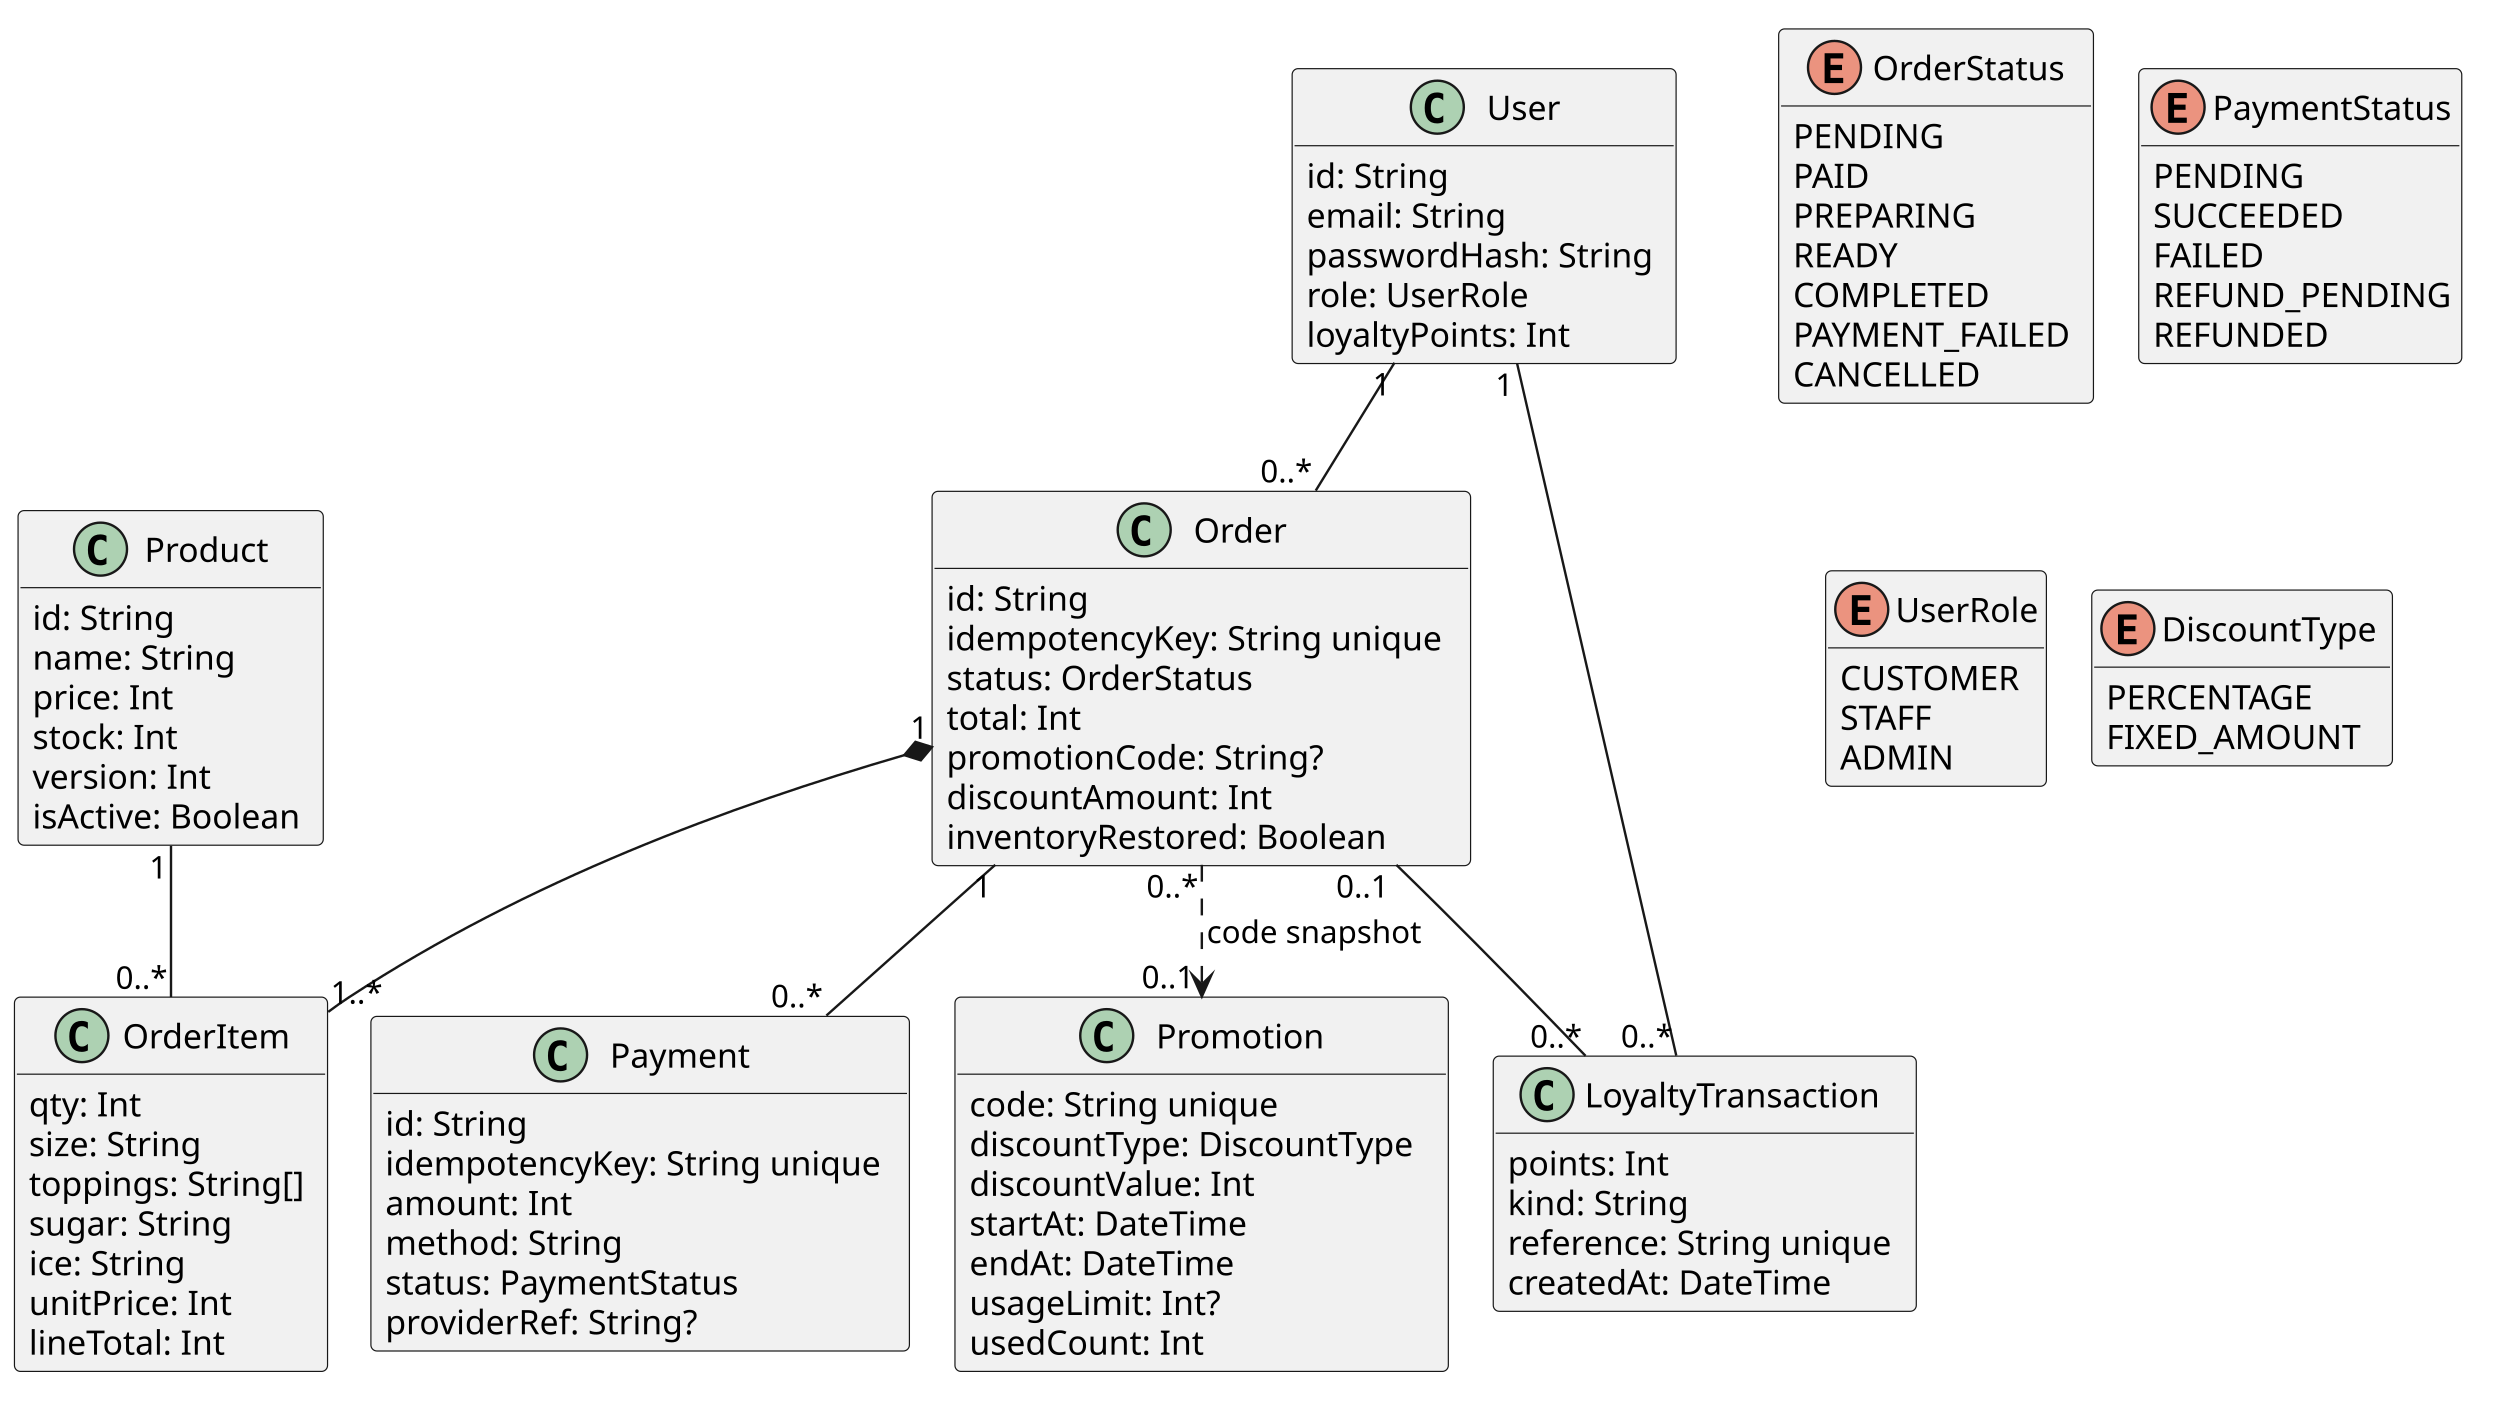
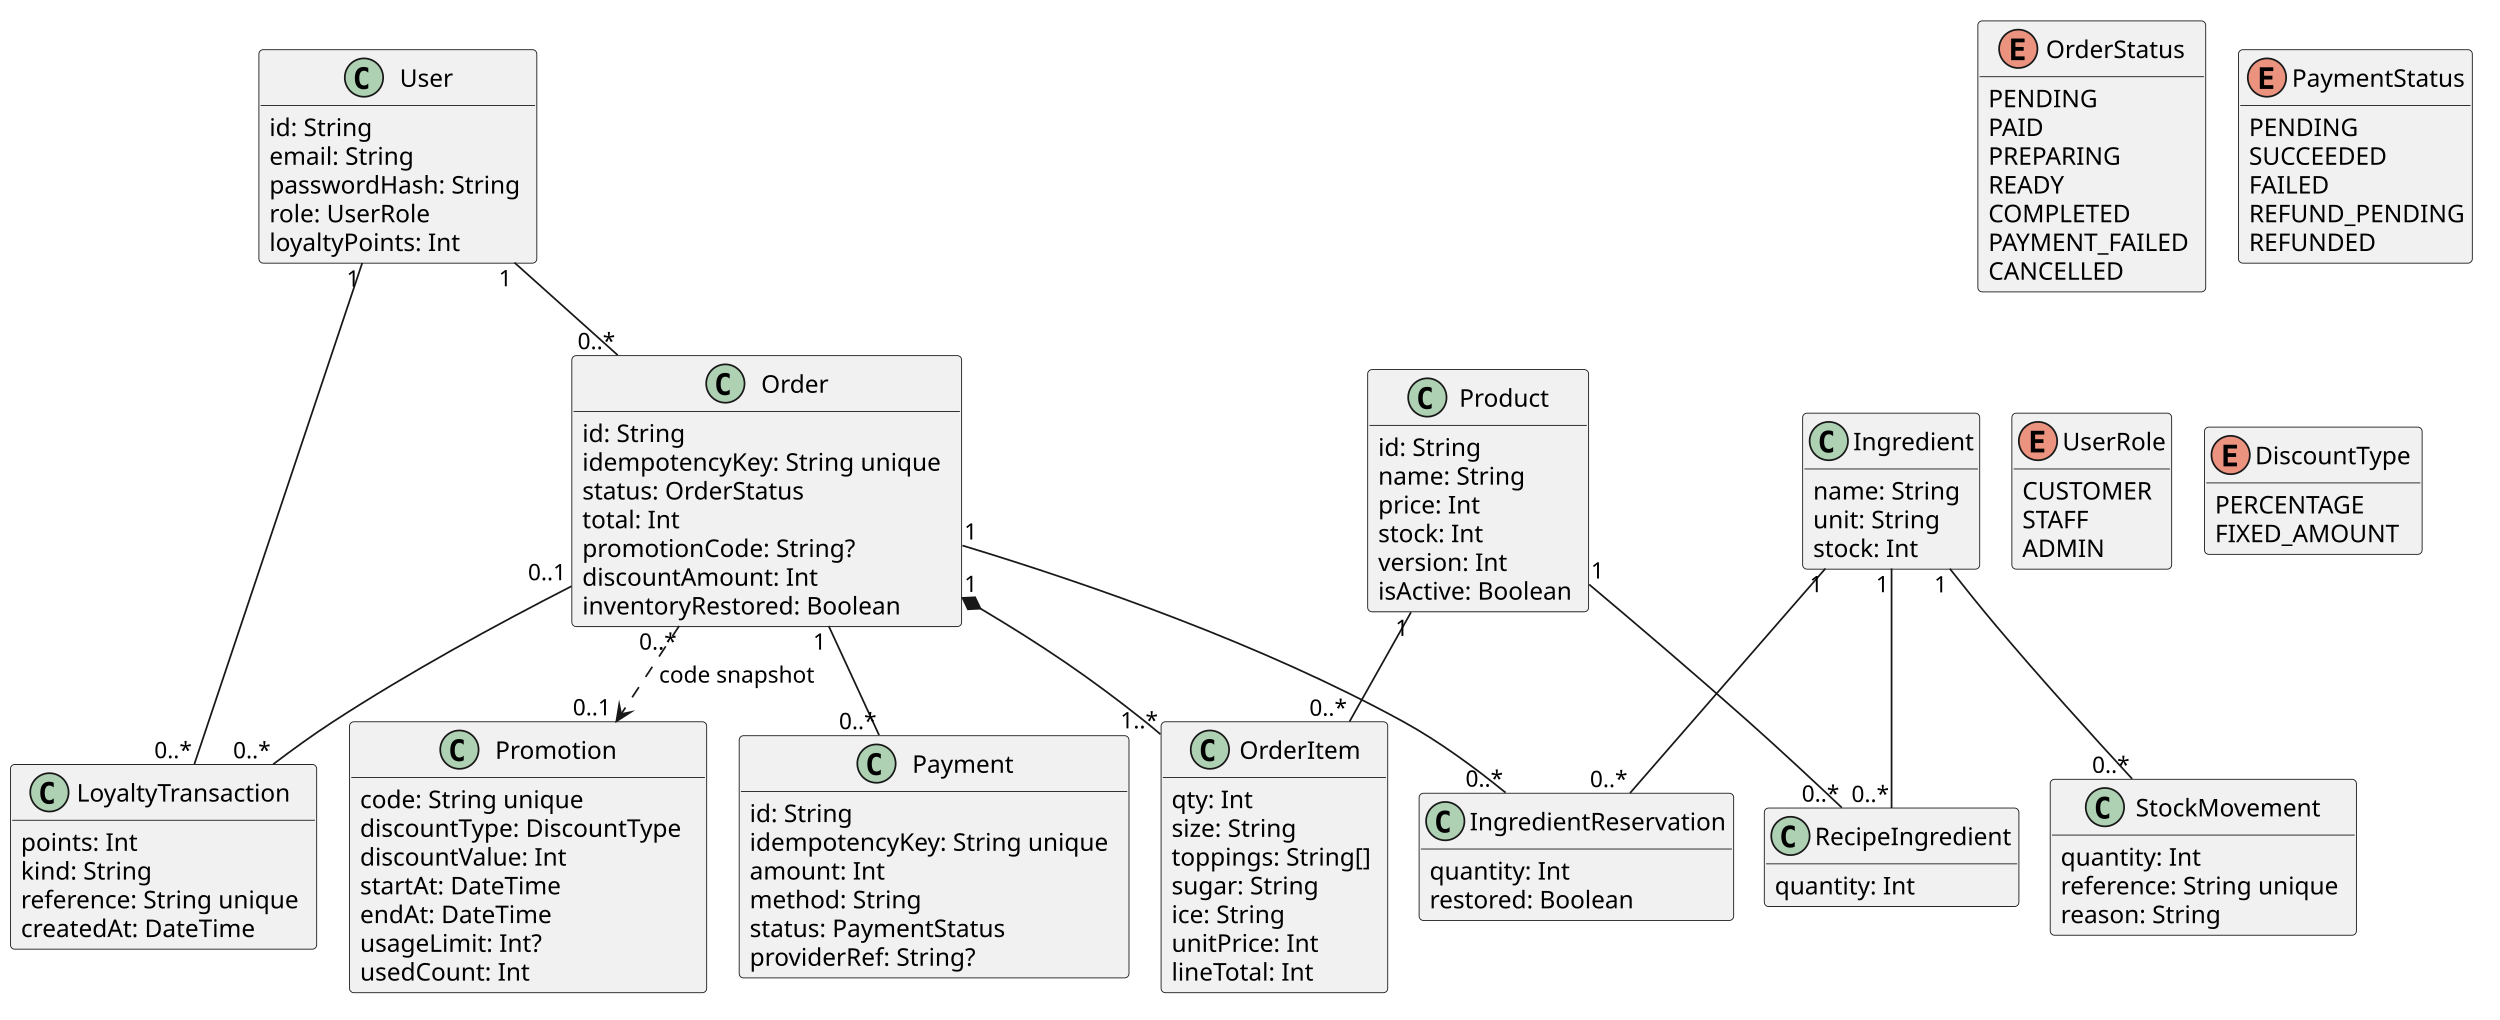
- <svg xmlns="http://www.w3.org/2000/svg" version="1.1" data-diagram-type="CLASS" style="width:1038px;height:585px;background:#FFFFFF;" width="1038px" height="585px" viewBox="0 0 1038 585" zoomAndPan="magnify" preserveAspectRatio="none" contentStyleType="text/css">
+ <svg xmlns="http://www.w3.org/2000/svg" version="1.1" data-diagram-type="CLASS" style="width:1434px;height:585px;background:#FFFFFF;" width="1434px" height="585px" viewBox="0 0 1434 585" zoomAndPan="magnify" preserveAspectRatio="none" contentStyleType="text/css">
  <defs />
  <g font-family="sans-serif" lengthAdjust="spacing">
    <g class="entity" data-qualified-name="User" id="ent0001" data-source-line="5">
-       <rect x="536.5" y="28.5" width="159.417" height="122.441" fill="#F1F1F1" style="stroke:#181818;stroke-width:0.5;" rx="2.5" ry="2.5" />
-       <ellipse cx="596.776" cy="44.5" rx="11" ry="11" fill="#ADD1B2" style="stroke:#181818;stroke-width:1;" />
-       <path d="M599.249,50.643 Q598.668,50.942 598.029,51.091 Q597.39,51.241 596.684,51.241 Q594.177,51.241 592.857,49.589 Q591.538,47.937 591.538,44.816 Q591.538,41.687 592.857,40.035 Q594.177,38.383 596.684,38.383 Q597.39,38.383 598.037,38.532 Q598.685,38.682 599.249,38.98 L599.249,41.703 Q598.618,41.122 598.025,40.852 Q597.431,40.583 596.8,40.583 Q595.456,40.583 594.771,41.649 Q594.086,42.716 594.086,44.816 Q594.086,46.908 594.771,47.974 Q595.456,49.041 596.8,49.041 Q597.431,49.041 598.025,48.771 Q598.618,48.501 599.249,47.92 Z " fill="#000" />
-       <text x="617.276" y="49.791" fill="#000" font-size="14" textLength="30.365">User</text>
-       <line x1="537.5" y1="60.5" x2="694.917" y2="60.5" style="stroke:#181818;stroke-width:0.5;" />
-       <text x="542.5" y="78.035" fill="#000" font-size="14" textLength="61.688">id: String</text>
-       <text x="542.5" y="94.523" fill="#000" font-size="14" textLength="85.524">email: String</text>
-       <text x="542.5" y="111.012" fill="#000" font-size="14" textLength="147.417">passwordHash: String</text>
-       <text x="542.5" y="127.5" fill="#000" font-size="14" textLength="94.698">role: UserRole</text>
-       <text x="542.5" y="143.988" fill="#000" font-size="14" textLength="112.554">loyaltyPoints: Int</text>
+       <rect x="148.5" y="28.5" width="159.417" height="122.441" fill="#F1F1F1" style="stroke:#181818;stroke-width:0.5;" rx="2.5" ry="2.5" />
+       <ellipse cx="208.776" cy="44.5" rx="11" ry="11" fill="#ADD1B2" style="stroke:#181818;stroke-width:1;" />
+       <path d="M211.249,50.643 Q210.668,50.942 210.029,51.091 Q209.39,51.241 208.684,51.241 Q206.177,51.241 204.857,49.589 Q203.538,47.937 203.538,44.816 Q203.538,41.687 204.857,40.035 Q206.177,38.383 208.684,38.383 Q209.39,38.383 210.037,38.532 Q210.685,38.682 211.249,38.98 L211.249,41.703 Q210.618,41.122 210.025,40.852 Q209.431,40.583 208.8,40.583 Q207.456,40.583 206.771,41.649 Q206.086,42.716 206.086,44.816 Q206.086,46.908 206.771,47.974 Q207.456,49.041 208.8,49.041 Q209.431,49.041 210.025,48.771 Q210.618,48.501 211.249,47.92 Z " fill="#000" />
+       <text x="229.276" y="49.791" fill="#000" font-size="14" textLength="30.365">User</text>
+       <line x1="149.5" y1="60.5" x2="306.917" y2="60.5" style="stroke:#181818;stroke-width:0.5;" />
+       <text x="154.5" y="78.035" fill="#000" font-size="14" textLength="61.688">id: String</text>
+       <text x="154.5" y="94.523" fill="#000" font-size="14" textLength="85.524">email: String</text>
+       <text x="154.5" y="111.012" fill="#000" font-size="14" textLength="147.417">passwordHash: String</text>
+       <text x="154.5" y="127.5" fill="#000" font-size="14" textLength="94.698">role: UserRole</text>
+       <text x="154.5" y="143.988" fill="#000" font-size="14" textLength="112.554">loyaltyPoints: Int</text>
    </g>
    <g class="entity" data-qualified-name="Product" id="ent0002" data-source-line="12">
-       <rect x="7.5" y="212" width="126.721" height="138.93" fill="#F1F1F1" style="stroke:#181818;stroke-width:0.5;" rx="2.5" ry="2.5" />
-       <ellipse cx="41.736" cy="228" rx="11" ry="11" fill="#ADD1B2" style="stroke:#181818;stroke-width:1;" />
-       <path d="M44.209,234.143 Q43.628,234.442 42.989,234.591 Q42.35,234.741 41.644,234.741 Q39.138,234.741 37.818,233.089 Q36.498,231.437 36.498,228.316 Q36.498,225.187 37.818,223.535 Q39.138,221.883 41.644,221.883 Q42.35,221.883 42.997,222.032 Q43.645,222.182 44.209,222.48 L44.209,225.203 Q43.578,224.622 42.985,224.352 Q42.391,224.083 41.761,224.083 Q40.416,224.083 39.731,225.149 Q39.046,226.216 39.046,228.316 Q39.046,230.408 39.731,231.474 Q40.416,232.541 41.761,232.541 Q42.391,232.541 42.985,232.271 Q43.578,232.001 44.209,231.42 Z " fill="#000" />
-       <text x="60.011" y="233.291" fill="#000" font-size="14" textLength="51.974">Product</text>
-       <line x1="8.5" y1="244" x2="133.221" y2="244" style="stroke:#181818;stroke-width:0.5;" />
-       <text x="13.5" y="261.535" fill="#000" font-size="14" textLength="61.688">id: String</text>
-       <text x="13.5" y="278.023" fill="#000" font-size="14" textLength="86.119">name: String</text>
-       <text x="13.5" y="294.512" fill="#000" font-size="14" textLength="60.375">price: Int</text>
-       <text x="13.5" y="311" fill="#000" font-size="14" textLength="63.144">stock: Int</text>
-       <text x="13.5" y="327.488" fill="#000" font-size="14" textLength="76.063">version: Int</text>
-       <text x="13.5" y="343.977" fill="#000" font-size="14" textLength="114.721">isActive: Boolean</text>
+       <rect x="784.5" y="212" width="126.721" height="138.93" fill="#F1F1F1" style="stroke:#181818;stroke-width:0.5;" rx="2.5" ry="2.5" />
+       <ellipse cx="818.736" cy="228" rx="11" ry="11" fill="#ADD1B2" style="stroke:#181818;stroke-width:1;" />
+       <path d="M821.209,234.143 Q820.628,234.442 819.989,234.591 Q819.35,234.741 818.644,234.741 Q816.138,234.741 814.818,233.089 Q813.498,231.437 813.498,228.316 Q813.498,225.187 814.818,223.535 Q816.138,221.883 818.644,221.883 Q819.35,221.883 819.997,222.032 Q820.645,222.182 821.209,222.48 L821.209,225.203 Q820.578,224.622 819.985,224.352 Q819.391,224.083 818.761,224.083 Q817.416,224.083 816.731,225.149 Q816.046,226.216 816.046,228.316 Q816.046,230.408 816.731,231.474 Q817.416,232.541 818.761,232.541 Q819.391,232.541 819.985,232.271 Q820.578,232.001 821.209,231.42 Z " fill="#000" />
+       <text x="837.011" y="233.291" fill="#000" font-size="14" textLength="51.974">Product</text>
+       <line x1="785.5" y1="244" x2="910.221" y2="244" style="stroke:#181818;stroke-width:0.5;" />
+       <text x="790.5" y="261.535" fill="#000" font-size="14" textLength="61.688">id: String</text>
+       <text x="790.5" y="278.023" fill="#000" font-size="14" textLength="86.119">name: String</text>
+       <text x="790.5" y="294.512" fill="#000" font-size="14" textLength="60.375">price: Int</text>
+       <text x="790.5" y="311" fill="#000" font-size="14" textLength="63.144">stock: Int</text>
+       <text x="790.5" y="327.488" fill="#000" font-size="14" textLength="76.063">version: Int</text>
+       <text x="790.5" y="343.977" fill="#000" font-size="14" textLength="114.721">isActive: Boolean</text>
    </g>
    <g class="entity" data-qualified-name="Order" id="ent0003" data-source-line="20">
-       <rect x="387" y="204" width="223.586" height="155.418" fill="#F1F1F1" style="stroke:#181818;stroke-width:0.5;" rx="2.5" ry="2.5" />
-       <ellipse cx="475.071" cy="220" rx="11" ry="11" fill="#ADD1B2" style="stroke:#181818;stroke-width:1;" />
-       <path d="M477.544,226.143 Q476.963,226.442 476.324,226.591 Q475.685,226.741 474.979,226.741 Q472.472,226.741 471.152,225.089 Q469.833,223.437 469.833,220.316 Q469.833,217.187 471.152,215.535 Q472.472,213.883 474.979,213.883 Q475.685,213.883 476.332,214.032 Q476.979,214.182 477.544,214.48 L477.544,217.203 Q476.913,216.622 476.32,216.352 Q475.726,216.083 475.095,216.083 Q473.75,216.083 473.066,217.149 Q472.381,218.216 472.381,220.316 Q472.381,222.408 473.066,223.474 Q473.75,224.541 475.095,224.541 Q475.726,224.541 476.32,224.271 Q476.913,224.001 477.544,223.42 Z " fill="#000" />
-       <text x="495.571" y="225.291" fill="#000" font-size="14" textLength="38.944">Order</text>
-       <line x1="388" y1="236" x2="609.586" y2="236" style="stroke:#181818;stroke-width:0.5;" />
-       <text x="393" y="253.535" fill="#000" font-size="14" textLength="61.688">id: String</text>
-       <text x="393" y="270.023" fill="#000" font-size="14" textLength="211.586">idempotencyKey: String unique</text>
-       <text x="393" y="286.512" fill="#000" font-size="14" textLength="130.539">status: OrderStatus</text>
-       <text x="393" y="303" fill="#000" font-size="14" textLength="57.668">total: Int</text>
-       <text x="393" y="319.488" fill="#000" font-size="14" textLength="161.014">promotionCode: String?</text>
-       <text x="393" y="335.977" fill="#000" font-size="14" textLength="139.139">discountAmount: Int</text>
-       <text x="393" y="352.465" fill="#000" font-size="14" textLength="185.691">inventoryRestored: Boolean</text>
+       <rect x="328" y="204" width="223.586" height="155.418" fill="#F1F1F1" style="stroke:#181818;stroke-width:0.5;" rx="2.5" ry="2.5" />
+       <ellipse cx="416.071" cy="220" rx="11" ry="11" fill="#ADD1B2" style="stroke:#181818;stroke-width:1;" />
+       <path d="M418.544,226.143 Q417.963,226.442 417.324,226.591 Q416.685,226.741 415.979,226.741 Q413.472,226.741 412.152,225.089 Q410.833,223.437 410.833,220.316 Q410.833,217.187 412.152,215.535 Q413.472,213.883 415.979,213.883 Q416.685,213.883 417.332,214.032 Q417.979,214.182 418.544,214.48 L418.544,217.203 Q417.913,216.622 417.32,216.352 Q416.726,216.083 416.095,216.083 Q414.75,216.083 414.066,217.149 Q413.381,218.216 413.381,220.316 Q413.381,222.408 414.066,223.474 Q414.75,224.541 416.095,224.541 Q416.726,224.541 417.32,224.271 Q417.913,224.001 418.544,223.42 Z " fill="#000" />
+       <text x="436.571" y="225.291" fill="#000" font-size="14" textLength="38.944">Order</text>
+       <line x1="329" y1="236" x2="550.586" y2="236" style="stroke:#181818;stroke-width:0.5;" />
+       <text x="334" y="253.535" fill="#000" font-size="14" textLength="61.688">id: String</text>
+       <text x="334" y="270.023" fill="#000" font-size="14" textLength="211.586">idempotencyKey: String unique</text>
+       <text x="334" y="286.512" fill="#000" font-size="14" textLength="130.539">status: OrderStatus</text>
+       <text x="334" y="303" fill="#000" font-size="14" textLength="57.668">total: Int</text>
+       <text x="334" y="319.488" fill="#000" font-size="14" textLength="161.014">promotionCode: String?</text>
+       <text x="334" y="335.977" fill="#000" font-size="14" textLength="139.139">discountAmount: Int</text>
+       <text x="334" y="352.465" fill="#000" font-size="14" textLength="185.691">inventoryRestored: Boolean</text>
    </g>
    <g class="entity" data-qualified-name="OrderItem" id="ent0004" data-source-line="29">
-       <rect x="6" y="414" width="129.995" height="155.418" fill="#F1F1F1" style="stroke:#181818;stroke-width:0.5;" rx="2.5" ry="2.5" />
-       <ellipse cx="34.01" cy="430" rx="11" ry="11" fill="#ADD1B2" style="stroke:#181818;stroke-width:1;" />
-       <path d="M36.483,436.143 Q35.902,436.442 35.263,436.591 Q34.624,436.741 33.918,436.741 Q31.411,436.741 30.092,435.089 Q28.772,433.437 28.772,430.316 Q28.772,427.187 30.092,425.535 Q31.411,423.883 33.918,423.883 Q34.624,423.883 35.271,424.032 Q35.919,424.182 36.483,424.48 L36.483,427.203 Q35.852,426.622 35.259,426.352 Q34.665,426.083 34.034,426.083 Q32.69,426.083 32.005,427.149 Q31.32,428.216 31.32,430.316 Q31.32,432.408 32.005,433.474 Q32.69,434.541 34.034,434.541 Q34.665,434.541 35.259,434.271 Q35.852,434.001 36.483,433.42 Z " fill="#000" />
-       <text x="50.901" y="435.291" fill="#000" font-size="14" textLength="69.084">OrderItem</text>
-       <line x1="7" y1="446" x2="134.995" y2="446" style="stroke:#181818;stroke-width:0.5;" />
-       <text x="12" y="463.535" fill="#000" font-size="14" textLength="48.18">qty: Int</text>
-       <text x="12" y="480.023" fill="#000" font-size="14" textLength="75.838">size: String</text>
-       <text x="12" y="496.512" fill="#000" font-size="14" textLength="117.995">toppings: String[]</text>
-       <text x="12" y="513" fill="#000" font-size="14" textLength="86.844">sugar: String</text>
-       <text x="12" y="529.488" fill="#000" font-size="14" textLength="67.847">ice: String</text>
-       <text x="12" y="545.977" fill="#000" font-size="14" textLength="85.962">unitPrice: Int</text>
-       <text x="12" y="562.465" fill="#000" font-size="14" textLength="85.866">lineTotal: Int</text>
+       <rect x="666" y="414" width="129.995" height="155.418" fill="#F1F1F1" style="stroke:#181818;stroke-width:0.5;" rx="2.5" ry="2.5" />
+       <ellipse cx="694.01" cy="430" rx="11" ry="11" fill="#ADD1B2" style="stroke:#181818;stroke-width:1;" />
+       <path d="M696.483,436.143 Q695.902,436.442 695.263,436.591 Q694.624,436.741 693.918,436.741 Q691.411,436.741 690.092,435.089 Q688.772,433.437 688.772,430.316 Q688.772,427.187 690.092,425.535 Q691.411,423.883 693.918,423.883 Q694.624,423.883 695.271,424.032 Q695.919,424.182 696.483,424.48 L696.483,427.203 Q695.852,426.622 695.259,426.352 Q694.665,426.083 694.034,426.083 Q692.69,426.083 692.005,427.149 Q691.32,428.216 691.32,430.316 Q691.32,432.408 692.005,433.474 Q692.69,434.541 694.034,434.541 Q694.665,434.541 695.259,434.271 Q695.852,434.001 696.483,433.42 Z " fill="#000" />
+       <text x="710.901" y="435.291" fill="#000" font-size="14" textLength="69.084">OrderItem</text>
+       <line x1="667" y1="446" x2="794.995" y2="446" style="stroke:#181818;stroke-width:0.5;" />
+       <text x="672" y="463.535" fill="#000" font-size="14" textLength="48.18">qty: Int</text>
+       <text x="672" y="480.023" fill="#000" font-size="14" textLength="75.838">size: String</text>
+       <text x="672" y="496.512" fill="#000" font-size="14" textLength="117.995">toppings: String[]</text>
+       <text x="672" y="513" fill="#000" font-size="14" textLength="86.844">sugar: String</text>
+       <text x="672" y="529.488" fill="#000" font-size="14" textLength="67.847">ice: String</text>
+       <text x="672" y="545.977" fill="#000" font-size="14" textLength="85.962">unitPrice: Int</text>
+       <text x="672" y="562.465" fill="#000" font-size="14" textLength="85.866">lineTotal: Int</text>
    </g>
    <g class="entity" data-qualified-name="Payment" id="ent0005" data-source-line="38">
-       <rect x="154" y="422" width="223.586" height="138.93" fill="#F1F1F1" style="stroke:#181818;stroke-width:0.5;" rx="2.5" ry="2.5" />
-       <ellipse cx="232.753" cy="438" rx="11" ry="11" fill="#ADD1B2" style="stroke:#181818;stroke-width:1;" />
-       <path d="M235.227,444.143 Q234.646,444.442 234.006,444.591 Q233.367,444.741 232.662,444.741 Q230.155,444.741 228.835,443.089 Q227.515,441.437 227.515,438.316 Q227.515,435.187 228.835,433.535 Q230.155,431.883 232.662,431.883 Q233.367,431.883 234.015,432.032 Q234.662,432.182 235.227,432.48 L235.227,435.203 Q234.596,434.622 234.002,434.352 Q233.409,434.083 232.778,434.083 Q231.433,434.083 230.748,435.149 Q230.063,436.216 230.063,438.316 Q230.063,440.408 230.748,441.474 Q231.433,442.541 232.778,442.541 Q233.409,442.541 234.002,442.271 Q234.596,442.001 235.227,441.42 Z " fill="#000" />
-       <text x="253.253" y="443.291" fill="#000" font-size="14" textLength="57.579">Payment</text>
-       <line x1="155" y1="454" x2="376.586" y2="454" style="stroke:#181818;stroke-width:0.5;" />
-       <text x="160" y="471.535" fill="#000" font-size="14" textLength="61.688">id: String</text>
-       <text x="160" y="488.023" fill="#000" font-size="14" textLength="211.586">idempotencyKey: String unique</text>
-       <text x="160" y="504.512" fill="#000" font-size="14" textLength="78.832">amount: Int</text>
-       <text x="160" y="521" fill="#000" font-size="14" textLength="101.035">method: String</text>
-       <text x="160" y="537.488" fill="#000" font-size="14" textLength="149.174">status: PaymentStatus</text>
-       <text x="160" y="553.977" fill="#000" font-size="14" textLength="133.308">providerRef: String?</text>
+       <rect x="424" y="422" width="223.586" height="138.93" fill="#F1F1F1" style="stroke:#181818;stroke-width:0.5;" rx="2.5" ry="2.5" />
+       <ellipse cx="502.753" cy="438" rx="11" ry="11" fill="#ADD1B2" style="stroke:#181818;stroke-width:1;" />
+       <path d="M505.227,444.143 Q504.646,444.442 504.006,444.591 Q503.367,444.741 502.662,444.741 Q500.155,444.741 498.835,443.089 Q497.515,441.437 497.515,438.316 Q497.515,435.187 498.835,433.535 Q500.155,431.883 502.662,431.883 Q503.367,431.883 504.015,432.032 Q504.662,432.182 505.227,432.48 L505.227,435.203 Q504.596,434.622 504.002,434.352 Q503.409,434.083 502.778,434.083 Q501.433,434.083 500.748,435.149 Q500.063,436.216 500.063,438.316 Q500.063,440.408 500.748,441.474 Q501.433,442.541 502.778,442.541 Q503.409,442.541 504.002,442.271 Q504.596,442.001 505.227,441.42 Z " fill="#000" />
+       <text x="523.253" y="443.291" fill="#000" font-size="14" textLength="57.579">Payment</text>
+       <line x1="425" y1="454" x2="646.586" y2="454" style="stroke:#181818;stroke-width:0.5;" />
+       <text x="430" y="471.535" fill="#000" font-size="14" textLength="61.688">id: String</text>
+       <text x="430" y="488.023" fill="#000" font-size="14" textLength="211.586">idempotencyKey: String unique</text>
+       <text x="430" y="504.512" fill="#000" font-size="14" textLength="78.832">amount: Int</text>
+       <text x="430" y="521" fill="#000" font-size="14" textLength="101.035">method: String</text>
+       <text x="430" y="537.488" fill="#000" font-size="14" textLength="149.174">status: PaymentStatus</text>
+       <text x="430" y="553.977" fill="#000" font-size="14" textLength="133.308">providerRef: String?</text>
    </g>
    <g class="entity" data-qualified-name="Promotion" id="ent0006" data-source-line="46">
-       <rect x="396.5" y="414" width="204.849" height="155.418" fill="#F1F1F1" style="stroke:#181818;stroke-width:0.5;" rx="2.5" ry="2.5" />
-       <ellipse cx="459.521" cy="430" rx="11" ry="11" fill="#ADD1B2" style="stroke:#181818;stroke-width:1;" />
-       <path d="M461.994,436.143 Q461.413,436.442 460.773,436.591 Q460.134,436.741 459.429,436.741 Q456.922,436.741 455.602,435.089 Q454.282,433.437 454.282,430.316 Q454.282,427.187 455.602,425.535 Q456.922,423.883 459.429,423.883 Q460.134,423.883 460.782,424.032 Q461.429,424.182 461.994,424.48 L461.994,427.203 Q461.363,426.622 460.769,426.352 Q460.176,426.083 459.545,426.083 Q458.2,426.083 457.515,427.149 Q456.831,428.216 456.831,430.316 Q456.831,432.408 457.515,433.474 Q458.2,434.541 459.545,434.541 Q460.176,434.541 460.769,434.271 Q461.363,434.001 461.994,433.42 Z " fill="#000" />
-       <text x="480.021" y="435.291" fill="#000" font-size="14" textLength="70.308">Promotion</text>
-       <line x1="397.5" y1="446" x2="600.349" y2="446" style="stroke:#181818;stroke-width:0.5;" />
-       <text x="402.5" y="463.535" fill="#000" font-size="14" textLength="132.364">code: String unique</text>
-       <text x="402.5" y="480.023" fill="#000" font-size="14" textLength="192.849">discountType: DiscountType</text>
-       <text x="402.5" y="496.512" fill="#000" font-size="14" textLength="122.616">discountValue: Int</text>
-       <text x="402.5" y="513" fill="#000" font-size="14" textLength="119.848">startAt: DateTime</text>
-       <text x="402.5" y="529.488" fill="#000" font-size="14" textLength="114.078">endAt: DateTime</text>
-       <text x="402.5" y="545.977" fill="#000" font-size="14" textLength="106.675">usageLimit: Int?</text>
-       <text x="402.5" y="562.465" fill="#000" font-size="14" textLength="100.153">usedCount: Int</text>
+       <rect x="200.5" y="414" width="204.849" height="155.418" fill="#F1F1F1" style="stroke:#181818;stroke-width:0.5;" rx="2.5" ry="2.5" />
+       <ellipse cx="263.521" cy="430" rx="11" ry="11" fill="#ADD1B2" style="stroke:#181818;stroke-width:1;" />
+       <path d="M265.994,436.143 Q265.413,436.442 264.773,436.591 Q264.134,436.741 263.429,436.741 Q260.922,436.741 259.602,435.089 Q258.282,433.437 258.282,430.316 Q258.282,427.187 259.602,425.535 Q260.922,423.883 263.429,423.883 Q264.134,423.883 264.782,424.032 Q265.429,424.182 265.994,424.48 L265.994,427.203 Q265.363,426.622 264.769,426.352 Q264.176,426.083 263.545,426.083 Q262.2,426.083 261.515,427.149 Q260.831,428.216 260.831,430.316 Q260.831,432.408 261.515,433.474 Q262.2,434.541 263.545,434.541 Q264.176,434.541 264.769,434.271 Q265.363,434.001 265.994,433.42 Z " fill="#000" />
+       <text x="284.021" y="435.291" fill="#000" font-size="14" textLength="70.308">Promotion</text>
+       <line x1="201.5" y1="446" x2="404.349" y2="446" style="stroke:#181818;stroke-width:0.5;" />
+       <text x="206.5" y="463.535" fill="#000" font-size="14" textLength="132.364">code: String unique</text>
+       <text x="206.5" y="480.023" fill="#000" font-size="14" textLength="192.849">discountType: DiscountType</text>
+       <text x="206.5" y="496.512" fill="#000" font-size="14" textLength="122.616">discountValue: Int</text>
+       <text x="206.5" y="513" fill="#000" font-size="14" textLength="119.848">startAt: DateTime</text>
+       <text x="206.5" y="529.488" fill="#000" font-size="14" textLength="114.078">endAt: DateTime</text>
+       <text x="206.5" y="545.977" fill="#000" font-size="14" textLength="106.675">usageLimit: Int?</text>
+       <text x="206.5" y="562.465" fill="#000" font-size="14" textLength="100.153">usedCount: Int</text>
    </g>
    <g class="entity" data-qualified-name="LoyaltyTransaction" id="ent0007" data-source-line="55">
-       <rect x="620" y="438.5" width="175.646" height="105.953" fill="#F1F1F1" style="stroke:#181818;stroke-width:0.5;" rx="2.5" ry="2.5" />
-       <ellipse cx="642.347" cy="454.5" rx="11" ry="11" fill="#ADD1B2" style="stroke:#181818;stroke-width:1;" />
-       <path d="M644.82,460.643 Q644.239,460.942 643.6,461.091 Q642.961,461.241 642.255,461.241 Q639.748,461.241 638.428,459.589 Q637.108,457.937 637.108,454.816 Q637.108,451.687 638.428,450.035 Q639.748,448.383 642.255,448.383 Q642.961,448.383 643.608,448.532 Q644.255,448.682 644.82,448.98 L644.82,451.703 Q644.189,451.122 643.596,450.852 Q643.002,450.583 642.371,450.583 Q641.026,450.583 640.342,451.649 Q639.657,452.716 639.657,454.816 Q639.657,456.908 640.342,457.974 Q641.026,459.041 642.371,459.041 Q643.002,459.041 643.596,458.771 Q644.189,458.501 644.82,457.92 Z " fill="#000" />
-       <text x="657.979" y="459.791" fill="#000" font-size="14" textLength="127.319">LoyaltyTransaction</text>
-       <line x1="621" y1="470.5" x2="794.646" y2="470.5" style="stroke:#181818;stroke-width:0.5;" />
-       <text x="626" y="488.035" fill="#000" font-size="14" textLength="69.337">points: Int</text>
-       <text x="626" y="504.523" fill="#000" font-size="14" textLength="78.559">kind: String</text>
-       <text x="626" y="521.012" fill="#000" font-size="14" textLength="163.646">reference: String unique</text>
-       <text x="626" y="537.5" fill="#000" font-size="14" textLength="139.057">createdAt: DateTime</text>
+       <rect x="6" y="438.5" width="175.646" height="105.953" fill="#F1F1F1" style="stroke:#181818;stroke-width:0.5;" rx="2.5" ry="2.5" />
+       <ellipse cx="28.347" cy="454.5" rx="11" ry="11" fill="#ADD1B2" style="stroke:#181818;stroke-width:1;" />
+       <path d="M30.82,460.643 Q30.239,460.942 29.6,461.091 Q28.961,461.241 28.255,461.241 Q25.748,461.241 24.428,459.589 Q23.108,457.937 23.108,454.816 Q23.108,451.687 24.428,450.035 Q25.748,448.383 28.255,448.383 Q28.961,448.383 29.608,448.532 Q30.255,448.682 30.82,448.98 L30.82,451.703 Q30.189,451.122 29.596,450.852 Q29.002,450.583 28.371,450.583 Q27.026,450.583 26.342,451.649 Q25.657,452.716 25.657,454.816 Q25.657,456.908 26.342,457.974 Q27.026,459.041 28.371,459.041 Q29.002,459.041 29.596,458.771 Q30.189,458.501 30.82,457.92 Z " fill="#000" />
+       <text x="43.979" y="459.791" fill="#000" font-size="14" textLength="127.319">LoyaltyTransaction</text>
+       <line x1="7" y1="470.5" x2="180.646" y2="470.5" style="stroke:#181818;stroke-width:0.5;" />
+       <text x="12" y="488.035" fill="#000" font-size="14" textLength="69.337">points: Int</text>
+       <text x="12" y="504.523" fill="#000" font-size="14" textLength="78.559">kind: String</text>
+       <text x="12" y="521.012" fill="#000" font-size="14" textLength="163.646">reference: String unique</text>
+       <text x="12" y="537.5" fill="#000" font-size="14" textLength="139.057">createdAt: DateTime</text>
    </g>
    <g class="entity" data-qualified-name="OrderStatus" id="ent0008" data-source-line="61">
-       <rect x="738.5" y="12" width="130.699" height="155.418" fill="#F1F1F1" style="stroke:#181818;stroke-width:0.5;" rx="2.5" ry="2.5" />
-       <ellipse cx="761.683" cy="28" rx="11" ry="11" fill="#EB937F" style="stroke:#181818;stroke-width:1;" />
-       <path d="M765.298,34.5 L757.578,34.5 L757.578,22.107 L765.298,22.107 L765.298,24.265 L760.027,24.265 L760.027,26.938 L764.8,26.938 L764.8,29.096 L760.027,29.096 L760.027,32.342 L765.298,32.342 Z " fill="#000" />
-       <text x="777.502" y="33.291" fill="#000" font-size="14" textLength="80.514">OrderStatus</text>
-       <line x1="739.5" y1="44" x2="868.199" y2="44" style="stroke:#181818;stroke-width:0.5;" />
-       <text x="744.5" y="61.535" fill="#000" font-size="14" textLength="60.648">PENDING</text>
-       <text x="744.5" y="78.023" fill="#000" font-size="14" textLength="31.917">PAID</text>
-       <text x="744.5" y="94.512" fill="#000" font-size="14" textLength="74.922">PREPARING</text>
-       <text x="744.5" y="111" fill="#000" font-size="14" textLength="45.309">READY</text>
-       <text x="744.5" y="127.488" fill="#000" font-size="14" textLength="82.339">COMPLETED</text>
-       <text x="744.5" y="143.977" fill="#000" font-size="14" textLength="118.699">PAYMENT_FAILED</text>
-       <text x="744.5" y="160.465" fill="#000" font-size="14" textLength="79.967">CANCELLED</text>
+       <rect x="1134.5" y="12" width="130.699" height="155.418" fill="#F1F1F1" style="stroke:#181818;stroke-width:0.5;" rx="2.5" ry="2.5" />
+       <ellipse cx="1157.683" cy="28" rx="11" ry="11" fill="#EB937F" style="stroke:#181818;stroke-width:1;" />
+       <path d="M1161.298,34.5 L1153.578,34.5 L1153.578,22.107 L1161.298,22.107 L1161.298,24.265 L1156.027,24.265 L1156.027,26.938 L1160.8,26.938 L1160.8,29.096 L1156.027,29.096 L1156.027,32.342 L1161.298,32.342 Z " fill="#000" />
+       <text x="1173.502" y="33.291" fill="#000" font-size="14" textLength="80.514">OrderStatus</text>
+       <line x1="1135.5" y1="44" x2="1264.199" y2="44" style="stroke:#181818;stroke-width:0.5;" />
+       <text x="1140.5" y="61.535" fill="#000" font-size="14" textLength="60.648">PENDING</text>
+       <text x="1140.5" y="78.023" fill="#000" font-size="14" textLength="31.917">PAID</text>
+       <text x="1140.5" y="94.512" fill="#000" font-size="14" textLength="74.922">PREPARING</text>
+       <text x="1140.5" y="111" fill="#000" font-size="14" textLength="45.309">READY</text>
+       <text x="1140.5" y="127.488" fill="#000" font-size="14" textLength="82.339">COMPLETED</text>
+       <text x="1140.5" y="143.977" fill="#000" font-size="14" textLength="118.699">PAYMENT_FAILED</text>
+       <text x="1140.5" y="160.465" fill="#000" font-size="14" textLength="79.967">CANCELLED</text>
    </g>
    <g class="entity" data-qualified-name="PaymentStatus" id="ent0009" data-source-line="70">
-       <rect x="888" y="28.5" width="134.124" height="122.441" fill="#F1F1F1" style="stroke:#181818;stroke-width:0.5;" rx="2.5" ry="2.5" />
-       <ellipse cx="904.339" cy="44.5" rx="11" ry="11" fill="#EB937F" style="stroke:#181818;stroke-width:1;" />
-       <path d="M907.953,51 L900.234,51 L900.234,38.607 L907.953,38.607 L907.953,40.765 L902.682,40.765 L902.682,43.438 L907.455,43.438 L907.455,45.596 L902.682,45.596 L902.682,48.842 L907.953,48.842 Z " fill="#000" />
-       <text x="918.637" y="49.791" fill="#000" font-size="14" textLength="99.148">PaymentStatus</text>
-       <line x1="889" y1="60.5" x2="1021.124" y2="60.5" style="stroke:#181818;stroke-width:0.5;" />
-       <text x="894" y="78.035" fill="#000" font-size="14" textLength="60.648">PENDING</text>
-       <text x="894" y="94.523" fill="#000" font-size="14" textLength="80.35">SUCCEEDED</text>
-       <text x="894" y="111.012" fill="#000" font-size="14" textLength="46.737">FAILED</text>
-       <text x="894" y="127.5" fill="#000" font-size="14" textLength="122.124">REFUND_PENDING</text>
-       <text x="894" y="143.988" fill="#000" font-size="14" textLength="72.55">REFUNDED</text>
+       <rect x="1284" y="28.5" width="134.124" height="122.441" fill="#F1F1F1" style="stroke:#181818;stroke-width:0.5;" rx="2.5" ry="2.5" />
+       <ellipse cx="1300.339" cy="44.5" rx="11" ry="11" fill="#EB937F" style="stroke:#181818;stroke-width:1;" />
+       <path d="M1303.953,51 L1296.234,51 L1296.234,38.607 L1303.953,38.607 L1303.953,40.765 L1298.682,40.765 L1298.682,43.438 L1303.455,43.438 L1303.455,45.596 L1298.682,45.596 L1298.682,48.842 L1303.953,48.842 Z " fill="#000" />
+       <text x="1314.637" y="49.791" fill="#000" font-size="14" textLength="99.148">PaymentStatus</text>
+       <line x1="1285" y1="60.5" x2="1417.124" y2="60.5" style="stroke:#181818;stroke-width:0.5;" />
+       <text x="1290" y="78.035" fill="#000" font-size="14" textLength="60.648">PENDING</text>
+       <text x="1290" y="94.523" fill="#000" font-size="14" textLength="80.35">SUCCEEDED</text>
+       <text x="1290" y="111.012" fill="#000" font-size="14" textLength="46.737">FAILED</text>
+       <text x="1290" y="127.5" fill="#000" font-size="14" textLength="122.124">REFUND_PENDING</text>
+       <text x="1290" y="143.988" fill="#000" font-size="14" textLength="72.55">REFUNDED</text>
    </g>
    <g class="entity" data-qualified-name="UserRole" id="ent0010" data-source-line="77">
-       <rect x="758" y="237" width="91.664" height="89.465" fill="#F1F1F1" style="stroke:#181818;stroke-width:0.5;" rx="2.5" ry="2.5" />
-       <ellipse cx="773" cy="253" rx="11" ry="11" fill="#EB937F" style="stroke:#181818;stroke-width:1;" />
-       <path d="M776.614,259.5 L768.895,259.5 L768.895,247.107 L776.614,247.107 L776.614,249.265 L771.343,249.265 L771.343,251.938 L776.116,251.938 L776.116,254.096 L771.343,254.096 L771.343,257.342 L776.614,257.342 Z " fill="#000" />
-       <text x="787" y="258.291" fill="#000" font-size="14" textLength="59.664">UserRole</text>
-       <line x1="759" y1="269" x2="848.664" y2="269" style="stroke:#181818;stroke-width:0.5;" />
-       <text x="764" y="286.535" fill="#000" font-size="14" textLength="75.154">CUSTOMER</text>
-       <text x="764" y="303.023" fill="#000" font-size="14" textLength="41.063">STAFF</text>
-       <text x="764" y="319.512" fill="#000" font-size="14" textLength="46.58">ADMIN</text>
+       <rect x="1154" y="237" width="91.664" height="89.465" fill="#F1F1F1" style="stroke:#181818;stroke-width:0.5;" rx="2.5" ry="2.5" />
+       <ellipse cx="1169" cy="253" rx="11" ry="11" fill="#EB937F" style="stroke:#181818;stroke-width:1;" />
+       <path d="M1172.614,259.5 L1164.895,259.5 L1164.895,247.107 L1172.614,247.107 L1172.614,249.265 L1167.343,249.265 L1167.343,251.938 L1172.116,251.938 L1172.116,254.096 L1167.343,254.096 L1167.343,257.342 L1172.614,257.342 Z " fill="#000" />
+       <text x="1183" y="258.291" fill="#000" font-size="14" textLength="59.664">UserRole</text>
+       <line x1="1155" y1="269" x2="1244.664" y2="269" style="stroke:#181818;stroke-width:0.5;" />
+       <text x="1160" y="286.535" fill="#000" font-size="14" textLength="75.154">CUSTOMER</text>
+       <text x="1160" y="303.023" fill="#000" font-size="14" textLength="41.063">STAFF</text>
+       <text x="1160" y="319.512" fill="#000" font-size="14" textLength="46.58">ADMIN</text>
    </g>
    <g class="entity" data-qualified-name="DiscountType" id="ent0011" data-source-line="82">
-       <rect x="868.5" y="245" width="124.832" height="72.977" fill="#F1F1F1" style="stroke:#181818;stroke-width:0.5;" rx="2.5" ry="2.5" />
-       <ellipse cx="883.5" cy="261" rx="11" ry="11" fill="#EB937F" style="stroke:#181818;stroke-width:1;" />
-       <path d="M887.114,267.5 L879.395,267.5 L879.395,255.107 L887.114,255.107 L887.114,257.265 L881.843,257.265 L881.843,259.938 L886.616,259.938 L886.616,262.096 L881.843,262.096 L881.843,265.342 L887.114,265.342 Z " fill="#000" />
-       <text x="897.5" y="266.291" fill="#000" font-size="14" textLength="92.832">DiscountType</text>
-       <line x1="869.5" y1="277" x2="992.332" y2="277" style="stroke:#181818;stroke-width:0.5;" />
-       <text x="874.5" y="294.535" fill="#000" font-size="14" textLength="88.013">PERCENTAGE</text>
-       <text x="874.5" y="311.023" fill="#000" font-size="14" textLength="106.866">FIXED_AMOUNT</text>
+       <rect x="1264.5" y="245" width="124.832" height="72.977" fill="#F1F1F1" style="stroke:#181818;stroke-width:0.5;" rx="2.5" ry="2.5" />
+       <ellipse cx="1279.5" cy="261" rx="11" ry="11" fill="#EB937F" style="stroke:#181818;stroke-width:1;" />
+       <path d="M1283.114,267.5 L1275.395,267.5 L1275.395,255.107 L1283.114,255.107 L1283.114,257.265 L1277.843,257.265 L1277.843,259.938 L1282.616,259.938 L1282.616,262.096 L1277.843,262.096 L1277.843,265.342 L1283.114,265.342 Z " fill="#000" />
+       <text x="1293.5" y="266.291" fill="#000" font-size="14" textLength="92.832">DiscountType</text>
+       <line x1="1265.5" y1="277" x2="1388.332" y2="277" style="stroke:#181818;stroke-width:0.5;" />
+       <text x="1270.5" y="294.535" fill="#000" font-size="14" textLength="88.013">PERCENTAGE</text>
+       <text x="1270.5" y="311.023" fill="#000" font-size="14" textLength="106.866">FIXED_AMOUNT</text>
+     </g>
+     <g class="entity" data-qualified-name="Ingredient" id="ent0019" data-source-line="93">
+       <rect x="1034" y="237" width="101.563" height="89.465" fill="#F1F1F1" style="stroke:#181818;stroke-width:0.5;" rx="2.5" ry="2.5" />
+       <ellipse cx="1049" cy="253" rx="11" ry="11" fill="#ADD1B2" style="stroke:#181818;stroke-width:1;" />
+       <path d="M1051.473,259.143 Q1050.892,259.442 1050.253,259.591 Q1049.614,259.741 1048.908,259.741 Q1046.401,259.741 1045.082,258.089 Q1043.762,256.437 1043.762,253.316 Q1043.762,250.187 1045.082,248.535 Q1046.401,246.883 1048.908,246.883 Q1049.614,246.883 1050.261,247.032 Q1050.909,247.182 1051.473,247.48 L1051.473,250.203 Q1050.842,249.622 1050.249,249.352 Q1049.655,249.083 1049.024,249.083 Q1047.68,249.083 1046.995,250.149 Q1046.31,251.216 1046.31,253.316 Q1046.31,255.408 1046.995,256.474 Q1047.68,257.541 1049.024,257.541 Q1049.655,257.541 1050.249,257.271 Q1050.842,257.001 1051.473,256.42 Z " fill="#000" />
+       <text x="1063" y="258.291" fill="#000" font-size="14" textLength="69.563">Ingredient</text>
+       <line x1="1035" y1="269" x2="1134.563" y2="269" style="stroke:#181818;stroke-width:0.5;" />
+       <text x="1040" y="286.535" fill="#000" font-size="14" textLength="86.119">name: String</text>
+       <text x="1040" y="303.023" fill="#000" font-size="14" textLength="75.489">unit: String</text>
+       <text x="1040" y="319.512" fill="#000" font-size="14" textLength="63.144">stock: Int</text>
+     </g>
+     <g class="entity" data-qualified-name="RecipeIngredient" id="ent0020" data-source-line="98">
+       <rect x="1012" y="463.5" width="146.044" height="56.488" fill="#F1F1F1" style="stroke:#181818;stroke-width:0.5;" rx="2.5" ry="2.5" />
+       <ellipse cx="1027" cy="479.5" rx="11" ry="11" fill="#ADD1B2" style="stroke:#181818;stroke-width:1;" />
+       <path d="M1029.473,485.643 Q1028.892,485.942 1028.253,486.091 Q1027.614,486.241 1026.908,486.241 Q1024.401,486.241 1023.082,484.589 Q1021.762,482.937 1021.762,479.816 Q1021.762,476.687 1023.082,475.035 Q1024.401,473.383 1026.908,473.383 Q1027.614,473.383 1028.261,473.532 Q1028.909,473.682 1029.473,473.98 L1029.473,476.703 Q1028.842,476.122 1028.249,475.852 Q1027.655,475.583 1027.024,475.583 Q1025.68,475.583 1024.995,476.649 Q1024.31,477.716 1024.31,479.816 Q1024.31,481.908 1024.995,482.974 Q1025.68,484.041 1027.024,484.041 Q1027.655,484.041 1028.249,483.771 Q1028.842,483.501 1029.473,482.92 Z " fill="#000" />
+       <text x="1041" y="484.791" fill="#000" font-size="14" textLength="114.044">RecipeIngredient</text>
+       <line x1="1013" y1="495.5" x2="1157.044" y2="495.5" style="stroke:#181818;stroke-width:0.5;" />
+       <text x="1018" y="513.035" fill="#000" font-size="14" textLength="82.571">quantity: Int</text>
+     </g>
+     <g class="entity" data-qualified-name="IngredientReservation" id="ent0021" data-source-line="101">
+       <rect x="814" y="455" width="180.429" height="72.977" fill="#F1F1F1" style="stroke:#181818;stroke-width:0.5;" rx="2.5" ry="2.5" />
+       <ellipse cx="829" cy="471" rx="11" ry="11" fill="#ADD1B2" style="stroke:#181818;stroke-width:1;" />
+       <path d="M831.473,477.143 Q830.892,477.442 830.253,477.591 Q829.614,477.741 828.908,477.741 Q826.401,477.741 825.082,476.089 Q823.762,474.437 823.762,471.316 Q823.762,468.187 825.082,466.535 Q826.401,464.883 828.908,464.883 Q829.614,464.883 830.261,465.032 Q830.909,465.182 831.473,465.48 L831.473,468.203 Q830.842,467.622 830.249,467.352 Q829.655,467.083 829.024,467.083 Q827.68,467.083 826.995,468.149 Q826.31,469.216 826.31,471.316 Q826.31,473.408 826.995,474.474 Q827.68,475.541 829.024,475.541 Q829.655,475.541 830.249,475.271 Q830.842,475.001 831.473,474.42 Z " fill="#000" />
+       <text x="843" y="476.291" fill="#000" font-size="14" textLength="148.429">IngredientReservation</text>
+       <line x1="815" y1="487" x2="993.429" y2="487" style="stroke:#181818;stroke-width:0.5;" />
+       <text x="820" y="504.535" fill="#000" font-size="14" textLength="82.571">quantity: Int</text>
+       <text x="820" y="521.023" fill="#000" font-size="14" textLength="119.219">restored: Boolean</text>
+     </g>
+     <g class="entity" data-qualified-name="StockMovement" id="ent0022" data-source-line="105">
+       <rect x="1176" y="447" width="175.646" height="89.465" fill="#F1F1F1" style="stroke:#181818;stroke-width:0.5;" rx="2.5" ry="2.5" />
+       <ellipse cx="1207.388" cy="463" rx="11" ry="11" fill="#ADD1B2" style="stroke:#181818;stroke-width:1;" />
+       <path d="M1209.861,469.143 Q1209.28,469.442 1208.641,469.591 Q1208.001,469.741 1207.296,469.741 Q1204.789,469.741 1203.469,468.089 Q1202.149,466.437 1202.149,463.316 Q1202.149,460.187 1203.469,458.535 Q1204.789,456.883 1207.296,456.883 Q1208.001,456.883 1208.649,457.032 Q1209.296,457.182 1209.861,457.48 L1209.861,460.203 Q1209.23,459.622 1208.636,459.352 Q1208.043,459.083 1207.412,459.083 Q1206.067,459.083 1205.383,460.149 Q1204.698,461.216 1204.698,463.316 Q1204.698,465.408 1205.383,466.474 Q1206.067,467.541 1207.412,467.541 Q1208.043,467.541 1208.636,467.271 Q1209.23,467.001 1209.861,466.42 Z " fill="#000" />
+       <text x="1225.029" y="468.291" fill="#000" font-size="14" textLength="107.229">StockMovement</text>
+       <line x1="1177" y1="479" x2="1350.646" y2="479" style="stroke:#181818;stroke-width:0.5;" />
+       <text x="1182" y="496.535" fill="#000" font-size="14" textLength="82.571">quantity: Int</text>
+       <text x="1182" y="513.023" fill="#000" font-size="14" textLength="163.646">reference: String unique</text>
+       <text x="1182" y="529.512" fill="#000" font-size="14" textLength="94.514">reason: String</text>
    </g>
    <g class="link" data-entity-1="ent0001" data-entity-2="ent0003" id="lnk12" data-link-type="association">
-       <path d="M578.98,150.617 C568.604,167.469 557.179,186.021 546.293,203.699" style="stroke:#181818;stroke-width:1;" fill="none" />
-       <text x="523.293" y="200.267" fill="#000" font-size="13" textLength="22.712">0..*</text>
-       <text x="569.98" y="164.186" fill="#000" font-size="13">1</text>
+       <path d="M295.078,150.617 C313.881,167.469 334.581,186.021 354.306,203.699" style="stroke:#181818;stroke-width:1;" fill="none" />
+       <text x="331.306" y="200.267" fill="#000" font-size="13" textLength="22.712">0..*</text>
+       <text x="286.078" y="164.186" fill="#000" font-size="13">1</text>
    </g>
    <g class="link" data-entity-1="ent0003" data-entity-2="ent0004" id="lnk13" data-link-type="composition">
-       <polygon points="386.968,310.175,380.088,308.016,375.448,313.536,382.328,315.696,386.968,310.175" fill="#181818" style="stroke:#181818;stroke-width:1;stroke-linejoin:miter;stroke-miterlimit:10;" />
-       <path d="M375.448,313.536 C302.662,334.77 219.364,365.402 145,414 C142.061,415.921 139.151,417.978 136.281,420.14" style="stroke:#181818;stroke-width:1;" fill="none" />
-       <text x="137.281" y="416.708" fill="#000" font-size="13" textLength="22.712">1..*</text>
-       <text x="377.968" y="306.744" fill="#000" font-size="13">1</text>
+       <polygon points="552.106,342.973,555.218,349.478,562.419,349.108,559.308,342.603,552.106,342.973" fill="#181818" style="stroke:#181818;stroke-width:1;stroke-linejoin:miter;stroke-miterlimit:10;" />
+       <path d="M562.419,349.108 C597.29,369.852 624.717,388.244 657,414 C659.889,416.305 662.778,418.716 665.65,421.204" style="stroke:#181818;stroke-width:1;" fill="none" />
+       <text x="642.65" y="417.772" fill="#000" font-size="13" textLength="22.712">1..*</text>
+       <text x="553.106" y="339.541" fill="#000" font-size="13">1</text>
    </g>
    <g class="link" data-entity-1="ent0002" data-entity-2="ent0004" id="lnk14" data-link-type="association">
-       <path d="M71,351.183 C71,371.3 71,393.417 71,413.988" style="stroke:#181818;stroke-width:1;" fill="none" />
-       <text x="48" y="410.556" fill="#000" font-size="13" textLength="22.712">0..*</text>
-       <text x="62" y="364.752" fill="#000" font-size="13">1</text>
+       <path d="M809.366,351.183 C798.05,371.3 785.609,393.417 774.038,413.988" style="stroke:#181818;stroke-width:1;" fill="none" />
+       <text x="751.038" y="410.556" fill="#000" font-size="13" textLength="22.712">0..*</text>
+       <text x="800.366" y="364.752" fill="#000" font-size="13">1</text>
    </g>
    <g class="link" data-entity-1="ent0003" data-entity-2="ent0005" id="lnk15" data-link-type="association">
-       <path d="M413.232,359.065 C390.265,379.568 365.582,401.603 343.114,421.66" style="stroke:#181818;stroke-width:1;" fill="none" />
-       <text x="320.114" y="418.229" fill="#000" font-size="13" textLength="22.712">0..*</text>
-       <text x="404.232" y="372.634" fill="#000" font-size="13">1</text>
+       <path d="M475.338,359.065 C484.801,379.568 494.971,401.603 504.228,421.66" style="stroke:#181818;stroke-width:1;" fill="none" />
+       <text x="481.228" y="418.229" fill="#000" font-size="13" textLength="22.712">0..*</text>
+       <text x="466.338" y="372.634" fill="#000" font-size="13">1</text>
    </g>
    <g class="link" data-entity-1="ent0003" data-entity-2="ent0006" id="lnk16" data-link-type="dependency">
-       <polygon points="499,413.749,503,404.749,499,408.749,495,404.749,499,413.749" fill="#181818" style="stroke:#181818;stroke-width:1;stroke-linejoin:miter;stroke-miterlimit:10;" />
-       <path d="M499,359.065 C499,376.904 499,390.902 499,408.749" style="stroke:#181818;stroke-width:1;stroke-dasharray:7,7;" fill="none" />
-       <text x="501" y="391.568" fill="#000" font-size="13" textLength="91.781">code snapshot</text>
-       <text x="474" y="410.317" fill="#000" font-size="13" textLength="24.667">0..1</text>
-       <text x="476" y="372.634" fill="#000" font-size="13" textLength="22.712">0..*</text>
+       <polygon points="353.552,413.749,361.843,408.433,356.303,409.573,355.162,404.033,353.552,413.749" fill="#181818" style="stroke:#181818;stroke-width:1;stroke-linejoin:miter;stroke-miterlimit:10;" />
+       <path d="M389.57,359.065 C377.82,376.904 368.057,391.727 356.303,409.573" style="stroke:#181818;stroke-width:1;stroke-dasharray:7,7;" fill="none" />
+       <text x="378" y="391.568" fill="#000" font-size="13" textLength="91.781">code snapshot</text>
+       <text x="328.552" y="410.317" fill="#000" font-size="13" textLength="24.667">0..1</text>
+       <text x="366.57" y="372.634" fill="#000" font-size="13" textLength="22.712">0..*</text>
    </g>
    <g class="link" data-entity-1="ent0001" data-entity-2="ent0007" id="lnk17" data-link-type="association">
-       <path d="M629.873,150.817 C647.869,229.06 678.967,364.269 695.996,438.31" style="stroke:#181818;stroke-width:1;" fill="none" />
-       <text x="672.996" y="434.878" fill="#000" font-size="13" textLength="22.712">0..*</text>
-       <text x="620.873" y="164.385" fill="#000" font-size="13">1</text>
+       <path d="M207.794,150.817 C181.583,229.06 136.287,364.269 111.484,438.31" style="stroke:#181818;stroke-width:1;" fill="none" />
+       <text x="88.484" y="434.878" fill="#000" font-size="13" textLength="22.712">0..*</text>
+       <text x="198.794" y="164.385" fill="#000" font-size="13">1</text>
    </g>
    <g class="link" data-entity-1="ent0003" data-entity-2="ent0007" id="lnk18" data-link-type="association">
-       <path d="M579.757,359.086 C585.958,365.119 592.097,371.142 598,377 C617.964,396.813 639.575,418.955 658.315,438.386" style="stroke:#181818;stroke-width:1;" fill="none" />
-       <text x="635.315" y="434.954" fill="#000" font-size="13" textLength="22.712">0..*</text>
-       <text x="554.757" y="372.655" fill="#000" font-size="13" textLength="24.667">0..1</text>
+       <path d="M327.835,336.243 C284.118,358.594 234.231,385.872 191,414 C179.585,421.427 167.864,429.877 156.692,438.385" style="stroke:#181818;stroke-width:1;" fill="none" />
+       <text x="133.692" y="434.953" fill="#000" font-size="13" textLength="22.712">0..*</text>
+       <text x="302.835" y="332.812" fill="#000" font-size="13" textLength="24.667">0..1</text>
+     </g>
+     <g class="link" data-entity-1="ent0002" data-entity-2="ent0020" id="lnk23" data-link-type="association">
+       <path d="M911.55,335.258 C939.815,359.019 973.34,387.61 1003,414 C1021.036,430.048 1040.839,448.498 1056.464,463.258" style="stroke:#181818;stroke-width:1;" fill="none" />
+       <text x="1033.464" y="459.826" fill="#000" font-size="13" textLength="22.712">0..*</text>
+       <text x="912.55" y="331.826" fill="#000" font-size="13">1</text>
+     </g>
+     <g class="link" data-entity-1="ent0019" data-entity-2="ent0020" id="lnk24" data-link-type="association">
+       <path d="M1085,326.104 C1085,367.559 1085,428.608 1085,463.464" style="stroke:#181818;stroke-width:1;" fill="none" />
+       <text x="1062" y="460.033" fill="#000" font-size="13" textLength="22.712">0..*</text>
+       <text x="1076" y="339.672" fill="#000" font-size="13">1</text>
+     </g>
+     <g class="link" data-entity-1="ent0003" data-entity-2="ent0021" id="lnk25" data-link-type="association">
+       <path d="M552.066,312.923 C626.338,335.45 724.544,369.854 805,414 C825.566,425.285 846.399,440.663 863.614,454.673" style="stroke:#181818;stroke-width:1;" fill="none" />
+       <text x="840.614" y="451.241" fill="#000" font-size="13" textLength="22.712">0..*</text>
+       <text x="553.066" y="309.492" fill="#000" font-size="13">1</text>
+     </g>
+     <g class="link" data-entity-1="ent0019" data-entity-2="ent0021" id="lnk26" data-link-type="association">
+       <path d="M1047.056,326.104 C1013.781,364.343 965.999,419.253 934.979,454.9" style="stroke:#181818;stroke-width:1;" fill="none" />
+       <text x="911.979" y="451.468" fill="#000" font-size="13" textLength="22.712">0..*</text>
+       <text x="1038.056" y="339.672" fill="#000" font-size="13">1</text>
+     </g>
+     <g class="link" data-entity-1="ent0019" data-entity-2="ent0022" id="lnk27" data-link-type="association">
+       <path d="M1118.429,326.215 C1126.947,337.049 1136.189,348.546 1145,359 C1170.201,388.9 1199.685,421.497 1223,446.756" style="stroke:#181818;stroke-width:1;" fill="none" />
+       <text x="1200" y="443.324" fill="#000" font-size="13" textLength="22.712">0..*</text>
+       <text x="1109.429" y="339.783" fill="#000" font-size="13">1</text>
    </g>
  </g>
</svg>
